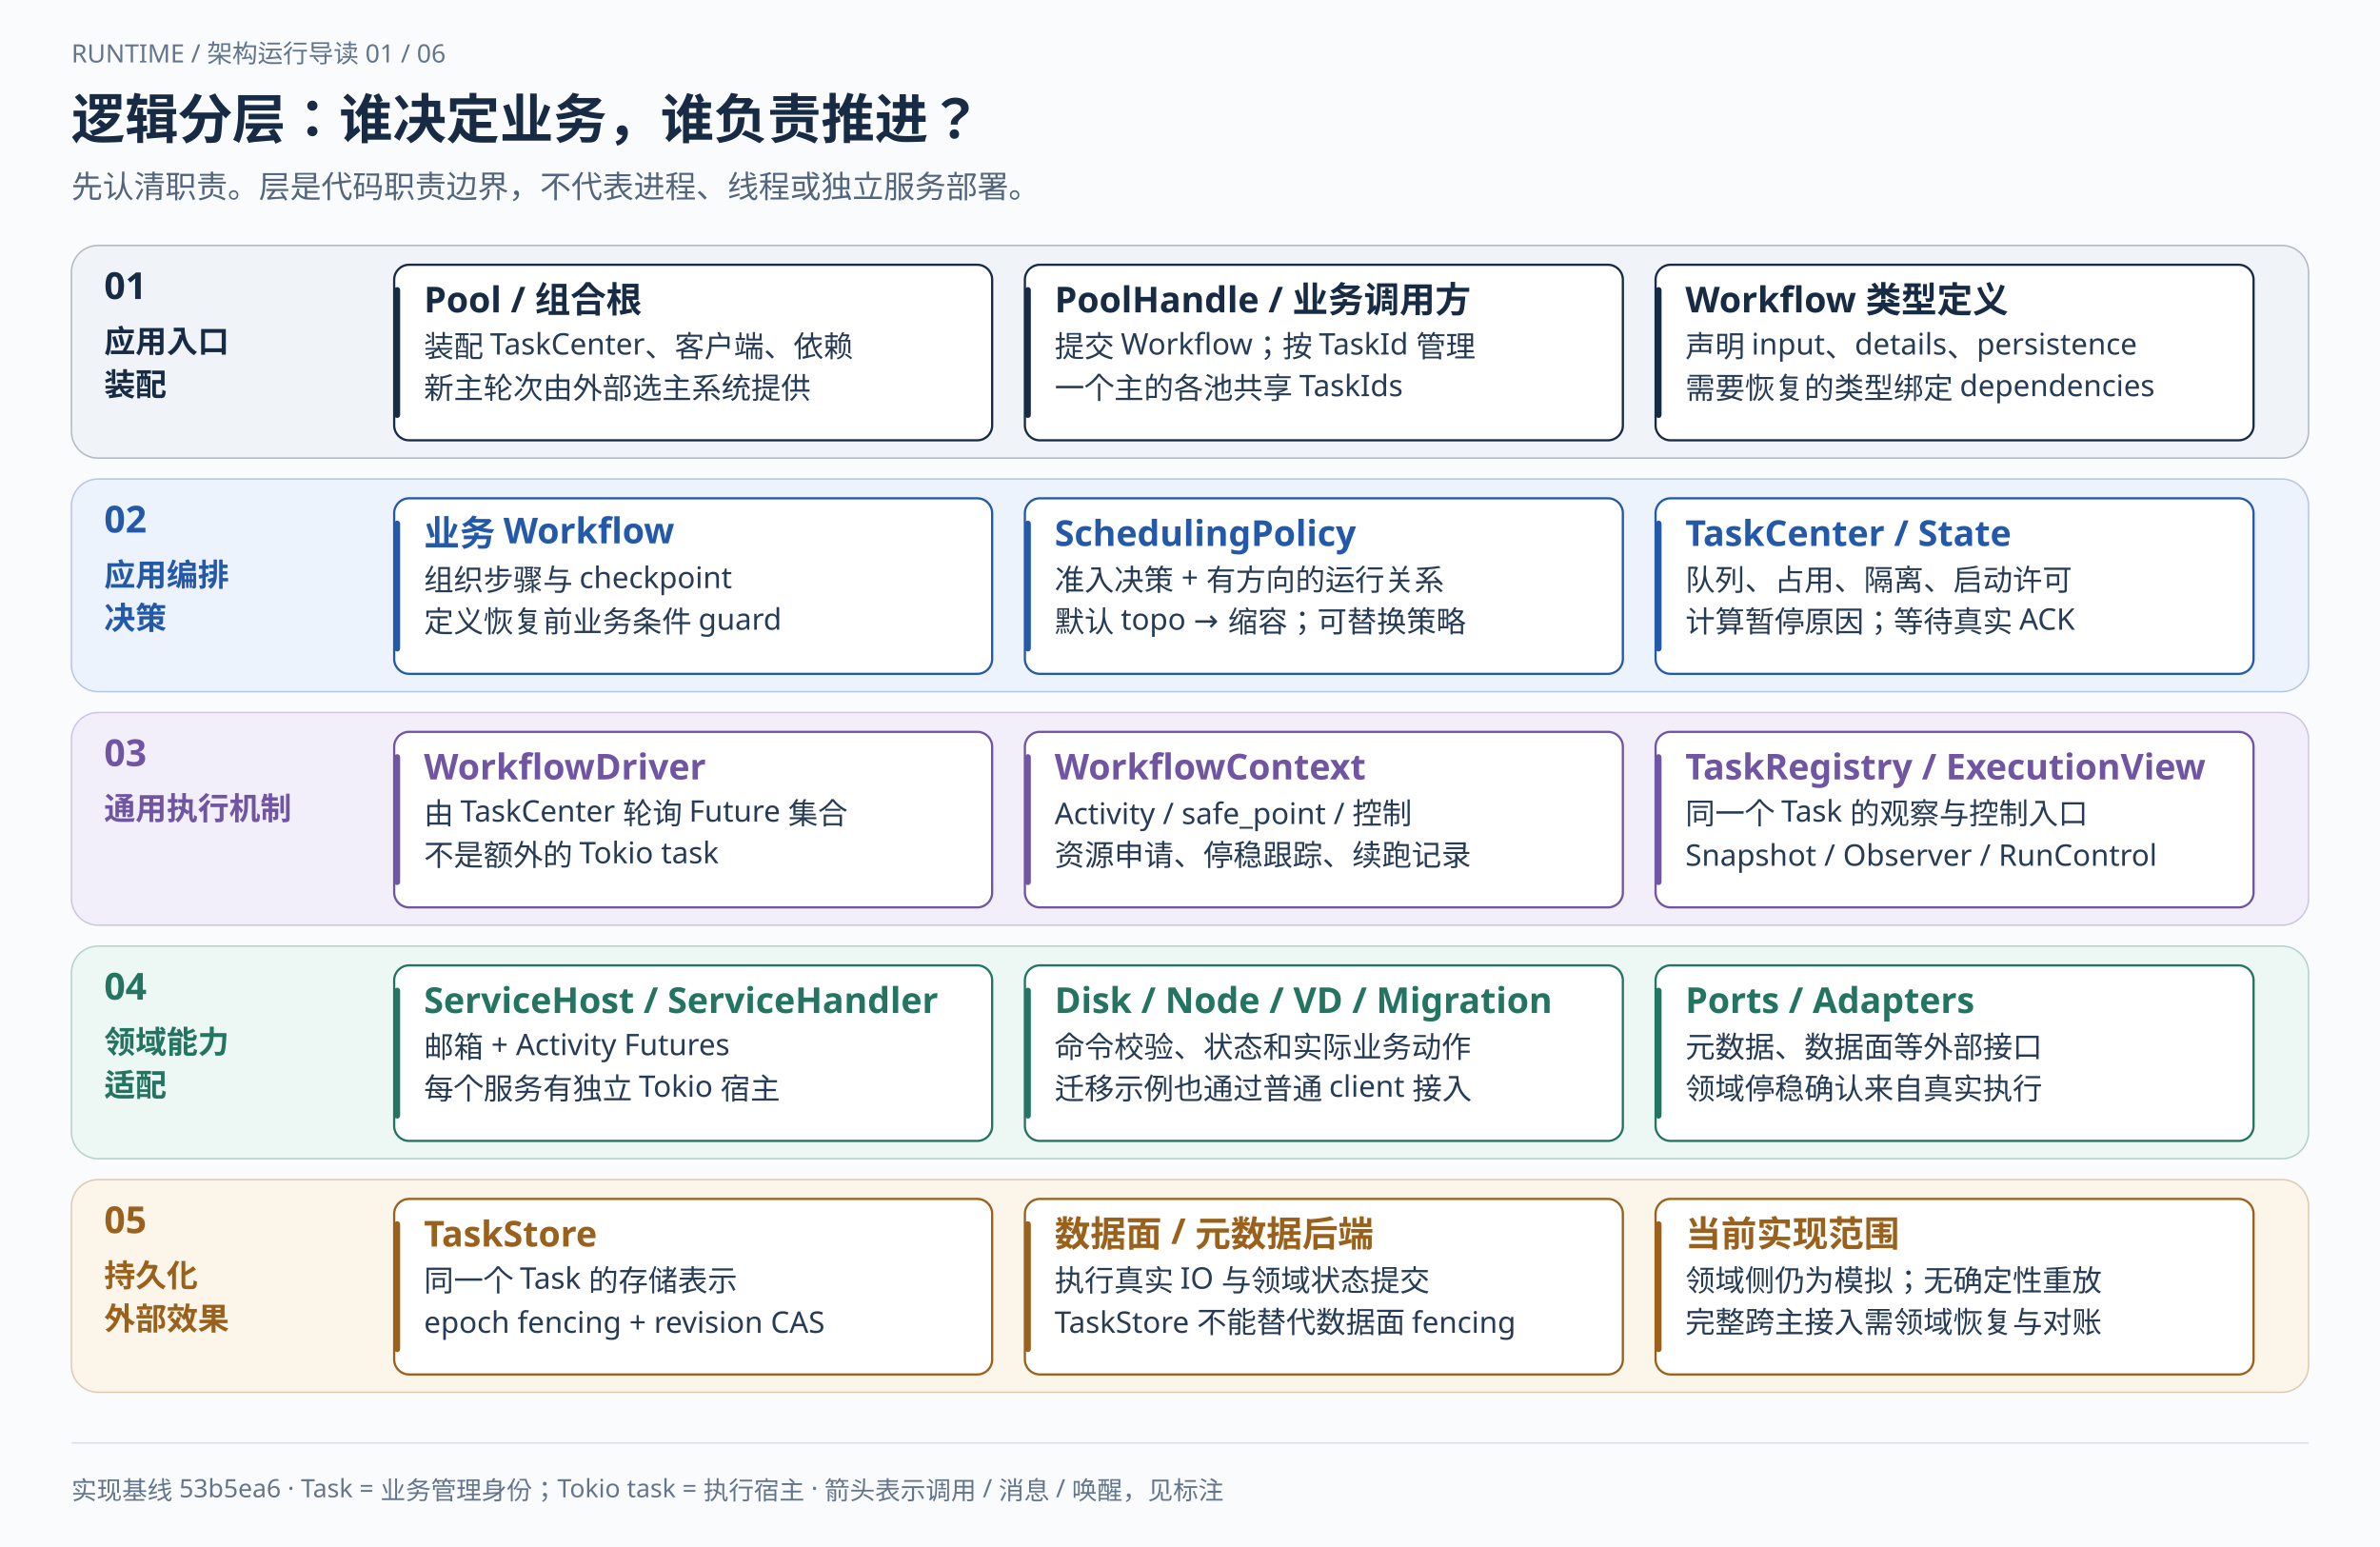
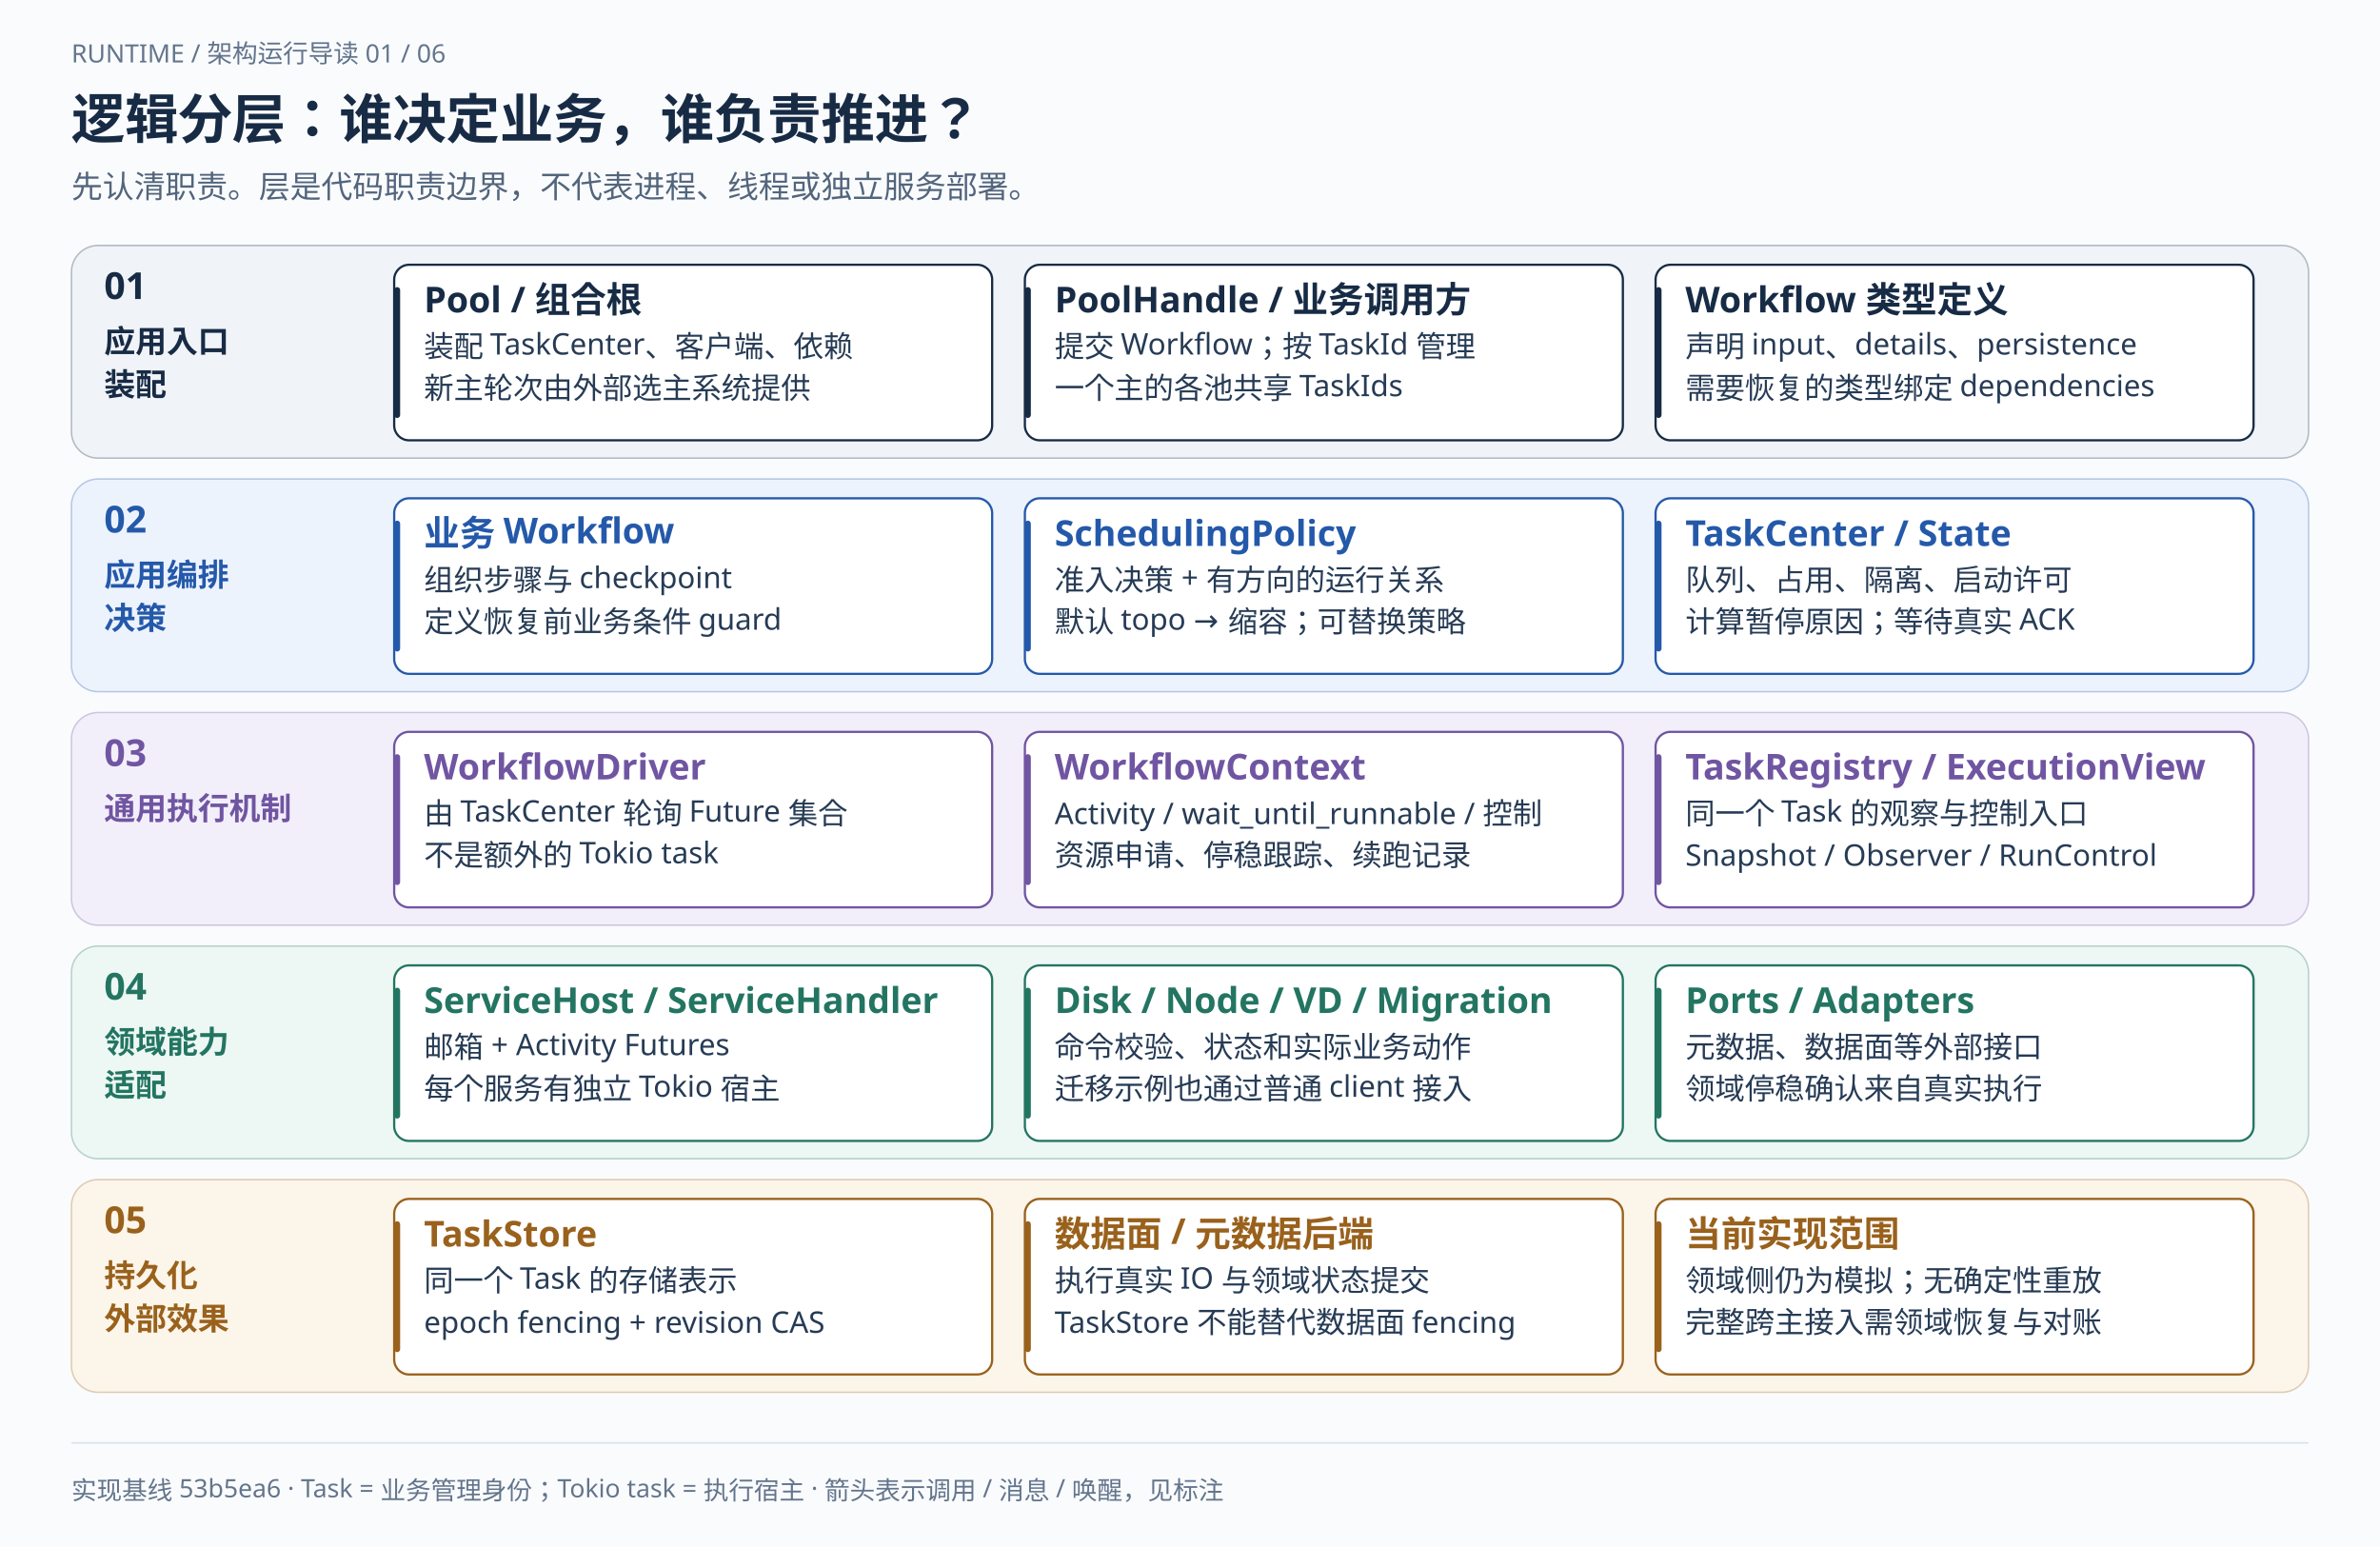
<svg xmlns="http://www.w3.org/2000/svg" width="1600" height="1040" viewBox="0 0 1600 1040" role="img" aria-labelledby="01-layers-title">
  <defs>
    <marker id="01-layers-blue" markerWidth="8" markerHeight="8" refX="7" refY="4" orient="auto">
      <path d="M0 0L8 4L0 8Z" fill="#2459aa" />
    </marker>
    <marker id="01-layers-green" markerWidth="8" markerHeight="8" refX="7" refY="4" orient="auto">
      <path d="M0 0L8 4L0 8Z" fill="#237562" />
    </marker>
    <marker id="01-layers-amber" markerWidth="8" markerHeight="8" refX="7" refY="4" orient="auto">
      <path d="M0 0L8 4L0 8Z" fill="#99611c" />
    </marker>
    <marker id="01-layers-purple" markerWidth="8" markerHeight="8" refX="7" refY="4" orient="auto">
      <path d="M0 0L8 4L0 8Z" fill="#7055a2" />
    </marker>
    <marker id="01-layers-ink" markerWidth="8" markerHeight="8" refX="7" refY="4" orient="auto">
      <path d="M0 0L8 4L0 8Z" fill="#172b45" />
    </marker>
  </defs>
  <style>text{font-family:"Microsoft YaHei","Segoe UI",sans-serif}.component{cursor:pointer}.component:focus{outline:none}.component:focus .card{stroke-width:4}.active .card{stroke:#e08426;stroke-width:4}.dim{opacity:.25}</style>
  <rect width="1600" height="1040" fill="#fafbfd" />
  <text x="48" y="42" font-size="17" fill="#63758c" font-weight="400" text-anchor="start">RUNTIME / 架构运行导读     01 / 06</text>
  <text x="48" y="93" font-size="36" fill="#172b45" font-weight="650" text-anchor="start">逻辑分层：谁决定业务，谁负责推进？</text>
  <text x="48" y="133" font-size="21" fill="#52657c" font-weight="400" text-anchor="start">先认清职责。层是代码职责边界，不代表进程、线程或独立服务部署。</text>
  <path d="M48 970H1552" stroke="#d8e0eb" />
  <text x="48" y="1008" font-size="17" fill="#63758c" font-weight="400" text-anchor="start">实现基线 53b5ea6  ·  Task = 业务管理身份；Tokio task = 执行宿主  ·  箭头表示调用 / 消息 / 唤醒，见标注</text>
  <rect x="48" y="165" width="1504" height="143" rx="18" fill="#f0f3f7" stroke="#172b45" stroke-opacity=".3" />
  <text x="70" y="200" font-size="21" fill="#172b45" font-weight="650" text-anchor="start" />
  <text x="70" y="201" font-size="25" fill="#172b45" font-weight="650" text-anchor="start">01</text>
  <text x="70" y="237" font-size="21" fill="#172b45" font-weight="650" text-anchor="start">应用入口</text>
  <text x="70" y="266" font-size="21" fill="#172b45" font-weight="650" text-anchor="start">装配</text>
  <g class="component" data-key="root" tabindex="0" role="button" aria-label="Pool / 组合根">
    <rect class="card" x="265" y="178" width="402" height="118" rx="10" fill="white" stroke="#172b45" stroke-width="1.5" />
    <rect x="265" y="193" width="4" height="88" rx="2" fill="#172b45" />
    <text x="285" y="210" font-size="24" fill="#172b45" font-weight="650" text-anchor="start">Pool / 组合根</text>
    <text x="285" y="240" font-size="20" fill="#263b55" font-weight="400" text-anchor="start">装配 TaskCenter、客户端、依赖</text>
    <text x="285" y="268" font-size="20" fill="#263b55" font-weight="400" text-anchor="start">新主轮次由外部选主系统提供</text>
  </g>
  <g class="component" data-key="entry" tabindex="0" role="button" aria-label="PoolHandle / 业务调用方">
    <rect class="card" x="689" y="178" width="402" height="118" rx="10" fill="white" stroke="#172b45" stroke-width="1.5" />
    <rect x="689" y="193" width="4" height="88" rx="2" fill="#172b45" />
    <text x="709" y="210" font-size="24" fill="#172b45" font-weight="650" text-anchor="start">PoolHandle / 业务调用方</text>
    <text x="709" y="240" font-size="20" fill="#263b55" font-weight="400" text-anchor="start">提交 Workflow；按 TaskId 管理</text>
    <text x="709" y="268" font-size="20" fill="#263b55" font-weight="400" text-anchor="start">一个主的各池共享 TaskIds</text>
  </g>
  <g class="component" data-key="defs" tabindex="0" role="button" aria-label="Workflow 类型定义">
    <rect class="card" x="1113" y="178" width="402" height="118" rx="10" fill="white" stroke="#172b45" stroke-width="1.5" />
    <rect x="1113" y="193" width="4" height="88" rx="2" fill="#172b45" />
    <text x="1133" y="210" font-size="24" fill="#172b45" font-weight="650" text-anchor="start">Workflow 类型定义</text>
    <text x="1133" y="240" font-size="20" fill="#263b55" font-weight="400" text-anchor="start">声明 input、details、persistence</text>
    <text x="1133" y="268" font-size="20" fill="#263b55" font-weight="400" text-anchor="start">需要恢复的类型绑定 dependencies</text>
  </g>
  <rect x="48" y="322" width="1504" height="143" rx="18" fill="#edf3fd" stroke="#2459aa" stroke-opacity=".3" />
  <text x="70" y="357" font-size="21" fill="#2459aa" font-weight="650" text-anchor="start" />
  <text x="70" y="358" font-size="25" fill="#2459aa" font-weight="650" text-anchor="start">02</text>
  <text x="70" y="394" font-size="21" fill="#2459aa" font-weight="650" text-anchor="start">应用编排</text>
  <text x="70" y="423" font-size="21" fill="#2459aa" font-weight="650" text-anchor="start">决策</text>
  <g class="component" data-key="wf" tabindex="0" role="button" aria-label="业务 Workflow">
    <rect class="card" x="265" y="335" width="402" height="118" rx="10" fill="white" stroke="#2459aa" stroke-width="1.5" />
    <rect x="265" y="350" width="4" height="88" rx="2" fill="#2459aa" />
    <text x="285" y="367" font-size="24" fill="#2459aa" font-weight="650" text-anchor="start">业务 Workflow</text>
    <text x="285" y="397" font-size="20" fill="#263b55" font-weight="400" text-anchor="start">组织步骤与 checkpoint</text>
    <text x="285" y="425" font-size="20" fill="#263b55" font-weight="400" text-anchor="start">定义恢复前业务条件 guard</text>
  </g>
  <g class="component" data-key="policy" tabindex="0" role="button" aria-label="SchedulingPolicy">
    <rect class="card" x="689" y="335" width="402" height="118" rx="10" fill="white" stroke="#2459aa" stroke-width="1.5" />
    <rect x="689" y="350" width="4" height="88" rx="2" fill="#2459aa" />
    <text x="709" y="367" font-size="24" fill="#2459aa" font-weight="650" text-anchor="start">SchedulingPolicy</text>
    <text x="709" y="397" font-size="20" fill="#263b55" font-weight="400" text-anchor="start">准入决策 + 有方向的运行关系</text>
    <text x="709" y="425" font-size="20" fill="#263b55" font-weight="400" text-anchor="start">默认 topo → 缩容；可替换策略</text>
  </g>
  <g class="component" data-key="center" tabindex="0" role="button" aria-label="TaskCenter / State">
    <rect class="card" x="1113" y="335" width="402" height="118" rx="10" fill="white" stroke="#2459aa" stroke-width="1.5" />
    <rect x="1113" y="350" width="4" height="88" rx="2" fill="#2459aa" />
    <text x="1133" y="367" font-size="24" fill="#2459aa" font-weight="650" text-anchor="start">TaskCenter / State</text>
    <text x="1133" y="397" font-size="20" fill="#263b55" font-weight="400" text-anchor="start">队列、占用、隔离、启动许可</text>
    <text x="1133" y="425" font-size="20" fill="#263b55" font-weight="400" text-anchor="start">计算暂停原因；等待真实 ACK</text>
  </g>
  <rect x="48" y="479" width="1504" height="143" rx="18" fill="#f3effa" stroke="#7055a2" stroke-opacity=".3" />
  <text x="70" y="514" font-size="21" fill="#7055a2" font-weight="650" text-anchor="start" />
  <text x="70" y="515" font-size="25" fill="#7055a2" font-weight="650" text-anchor="start">03</text>
  <text x="70" y="551" font-size="21" fill="#7055a2" font-weight="650" text-anchor="start">通用执行机制</text>
  <g class="component" data-key="driver" tabindex="0" role="button" aria-label="WorkflowDriver">
    <rect class="card" x="265" y="492" width="402" height="118" rx="10" fill="white" stroke="#7055a2" stroke-width="1.5" />
    <rect x="265" y="507" width="4" height="88" rx="2" fill="#7055a2" />
    <text x="285" y="524" font-size="24" fill="#7055a2" font-weight="650" text-anchor="start">WorkflowDriver</text>
    <text x="285" y="554" font-size="20" fill="#263b55" font-weight="400" text-anchor="start">由 TaskCenter 轮询 Future 集合</text>
    <text x="285" y="582" font-size="20" fill="#263b55" font-weight="400" text-anchor="start">不是额外的 Tokio task</text>
  </g>
  <g class="component" data-key="context" tabindex="0" role="button" aria-label="WorkflowContext">
    <rect class="card" x="689" y="492" width="402" height="118" rx="10" fill="white" stroke="#7055a2" stroke-width="1.5" />
    <rect x="689" y="507" width="4" height="88" rx="2" fill="#7055a2" />
    <text x="709" y="524" font-size="24" fill="#7055a2" font-weight="650" text-anchor="start">WorkflowContext</text>
-     <text x="709" y="554" font-size="20" fill="#263b55" font-weight="400" text-anchor="start">Activity / safe_point / 控制</text>
+     <text x="709" y="554" font-size="20" fill="#263b55" font-weight="400" text-anchor="start">Activity / wait_until_runnable / 控制</text>
    <text x="709" y="582" font-size="20" fill="#263b55" font-weight="400" text-anchor="start">资源申请、停稳跟踪、续跑记录</text>
  </g>
  <g class="component" data-key="index" tabindex="0" role="button" aria-label="TaskRegistry / ExecutionView">
    <rect class="card" x="1113" y="492" width="402" height="118" rx="10" fill="white" stroke="#7055a2" stroke-width="1.5" />
    <rect x="1113" y="507" width="4" height="88" rx="2" fill="#7055a2" />
    <text x="1133" y="524" font-size="24" fill="#7055a2" font-weight="650" text-anchor="start">TaskRegistry / ExecutionView</text>
    <text x="1133" y="554" font-size="20" fill="#263b55" font-weight="400" text-anchor="start">同一个 Task 的观察与控制入口</text>
    <text x="1133" y="582" font-size="20" fill="#263b55" font-weight="400" text-anchor="start">Snapshot / Observer / RunControl</text>
  </g>
  <rect x="48" y="636" width="1504" height="143" rx="18" fill="#edf7f3" stroke="#237562" stroke-opacity=".3" />
  <text x="70" y="671" font-size="21" fill="#237562" font-weight="650" text-anchor="start" />
  <text x="70" y="672" font-size="25" fill="#237562" font-weight="650" text-anchor="start">04</text>
  <text x="70" y="708" font-size="21" fill="#237562" font-weight="650" text-anchor="start">领域能力</text>
  <text x="70" y="737" font-size="21" fill="#237562" font-weight="650" text-anchor="start">适配</text>
  <g class="component" data-key="host" tabindex="0" role="button" aria-label="ServiceHost / ServiceHandler">
    <rect class="card" x="265" y="649" width="402" height="118" rx="10" fill="white" stroke="#237562" stroke-width="1.5" />
    <rect x="265" y="664" width="4" height="88" rx="2" fill="#237562" />
    <text x="285" y="681" font-size="24" fill="#237562" font-weight="650" text-anchor="start">ServiceHost / ServiceHandler</text>
    <text x="285" y="711" font-size="20" fill="#263b55" font-weight="400" text-anchor="start">邮箱 + Activity Futures</text>
    <text x="285" y="739" font-size="20" fill="#263b55" font-weight="400" text-anchor="start">每个服务有独立 Tokio 宿主</text>
  </g>
  <g class="component" data-key="domain" tabindex="0" role="button" aria-label="Disk / Node / VD / Migration">
    <rect class="card" x="689" y="649" width="402" height="118" rx="10" fill="white" stroke="#237562" stroke-width="1.5" />
    <rect x="689" y="664" width="4" height="88" rx="2" fill="#237562" />
    <text x="709" y="681" font-size="24" fill="#237562" font-weight="650" text-anchor="start">Disk / Node / VD / Migration</text>
    <text x="709" y="711" font-size="20" fill="#263b55" font-weight="400" text-anchor="start">命令校验、状态和实际业务动作</text>
    <text x="709" y="739" font-size="20" fill="#263b55" font-weight="400" text-anchor="start">迁移示例也通过普通 client 接入</text>
  </g>
  <g class="component" data-key="ports" tabindex="0" role="button" aria-label="Ports / Adapters">
    <rect class="card" x="1113" y="649" width="402" height="118" rx="10" fill="white" stroke="#237562" stroke-width="1.5" />
    <rect x="1113" y="664" width="4" height="88" rx="2" fill="#237562" />
    <text x="1133" y="681" font-size="24" fill="#237562" font-weight="650" text-anchor="start">Ports / Adapters</text>
    <text x="1133" y="711" font-size="20" fill="#263b55" font-weight="400" text-anchor="start">元数据、数据面等外部接口</text>
    <text x="1133" y="739" font-size="20" fill="#263b55" font-weight="400" text-anchor="start">领域停稳确认来自真实执行</text>
  </g>
  <rect x="48" y="793" width="1504" height="143" rx="18" fill="#fcf5e9" stroke="#99611c" stroke-opacity=".3" />
  <text x="70" y="828" font-size="21" fill="#99611c" font-weight="650" text-anchor="start" />
  <text x="70" y="829" font-size="25" fill="#99611c" font-weight="650" text-anchor="start">05</text>
  <text x="70" y="865" font-size="21" fill="#99611c" font-weight="650" text-anchor="start">持久化</text>
  <text x="70" y="894" font-size="21" fill="#99611c" font-weight="650" text-anchor="start">外部效果</text>
  <g class="component" data-key="store" tabindex="0" role="button" aria-label="TaskStore">
    <rect class="card" x="265" y="806" width="402" height="118" rx="10" fill="white" stroke="#99611c" stroke-width="1.5" />
    <rect x="265" y="821" width="4" height="88" rx="2" fill="#99611c" />
    <text x="285" y="838" font-size="24" fill="#99611c" font-weight="650" text-anchor="start">TaskStore</text>
    <text x="285" y="868" font-size="20" fill="#263b55" font-weight="400" text-anchor="start">同一个 Task 的存储表示</text>
    <text x="285" y="896" font-size="20" fill="#263b55" font-weight="400" text-anchor="start">epoch fencing + revision CAS</text>
  </g>
  <g class="component" data-key="io" tabindex="0" role="button" aria-label="数据面 / 元数据后端">
    <rect class="card" x="689" y="806" width="402" height="118" rx="10" fill="white" stroke="#99611c" stroke-width="1.5" />
    <rect x="689" y="821" width="4" height="88" rx="2" fill="#99611c" />
    <text x="709" y="838" font-size="24" fill="#99611c" font-weight="650" text-anchor="start">数据面 / 元数据后端</text>
    <text x="709" y="868" font-size="20" fill="#263b55" font-weight="400" text-anchor="start">执行真实 IO 与领域状态提交</text>
    <text x="709" y="896" font-size="20" fill="#263b55" font-weight="400" text-anchor="start">TaskStore 不能替代数据面 fencing</text>
  </g>
  <g class="component" data-key="scope" tabindex="0" role="button" aria-label="当前实现范围">
    <rect class="card" x="1113" y="806" width="402" height="118" rx="10" fill="white" stroke="#99611c" stroke-width="1.5" />
    <rect x="1113" y="821" width="4" height="88" rx="2" fill="#99611c" />
    <text x="1133" y="838" font-size="24" fill="#99611c" font-weight="650" text-anchor="start">当前实现范围</text>
    <text x="1133" y="868" font-size="20" fill="#263b55" font-weight="400" text-anchor="start">领域侧仍为模拟；无确定性重放</text>
    <text x="1133" y="896" font-size="20" fill="#263b55" font-weight="400" text-anchor="start">完整跨主接入需领域恢复与对账</text>
  </g>
</svg>
